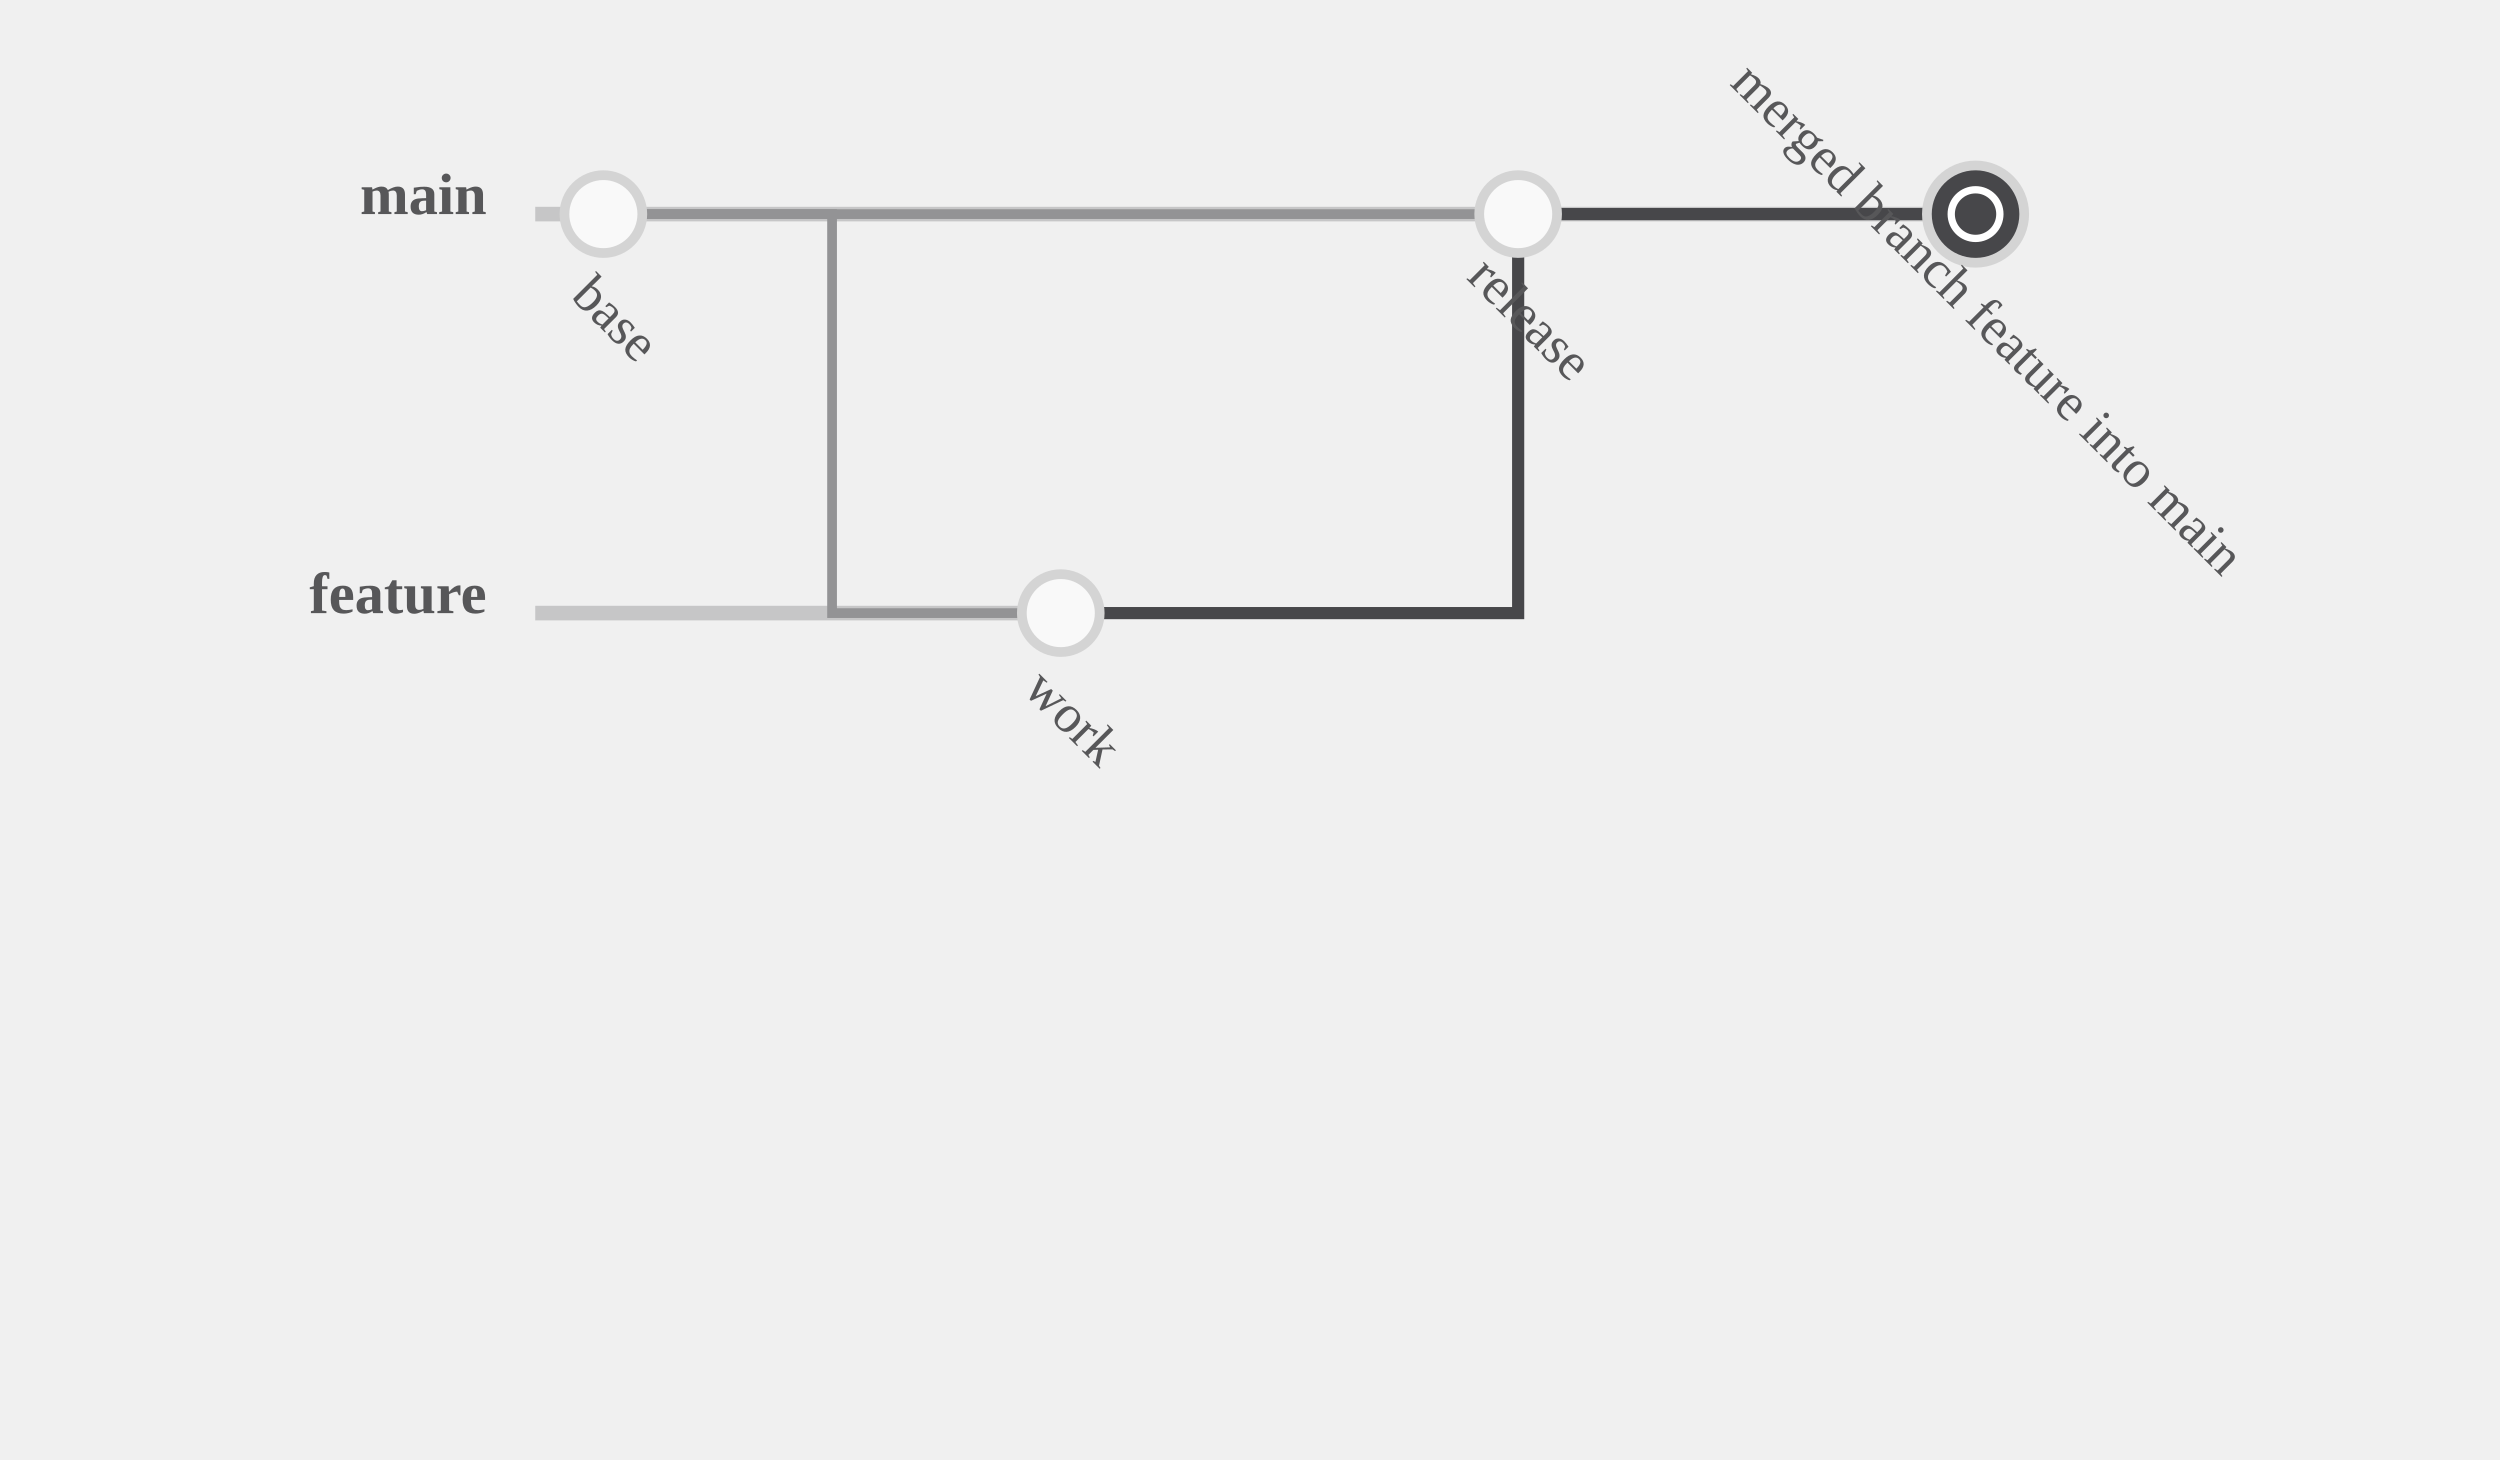
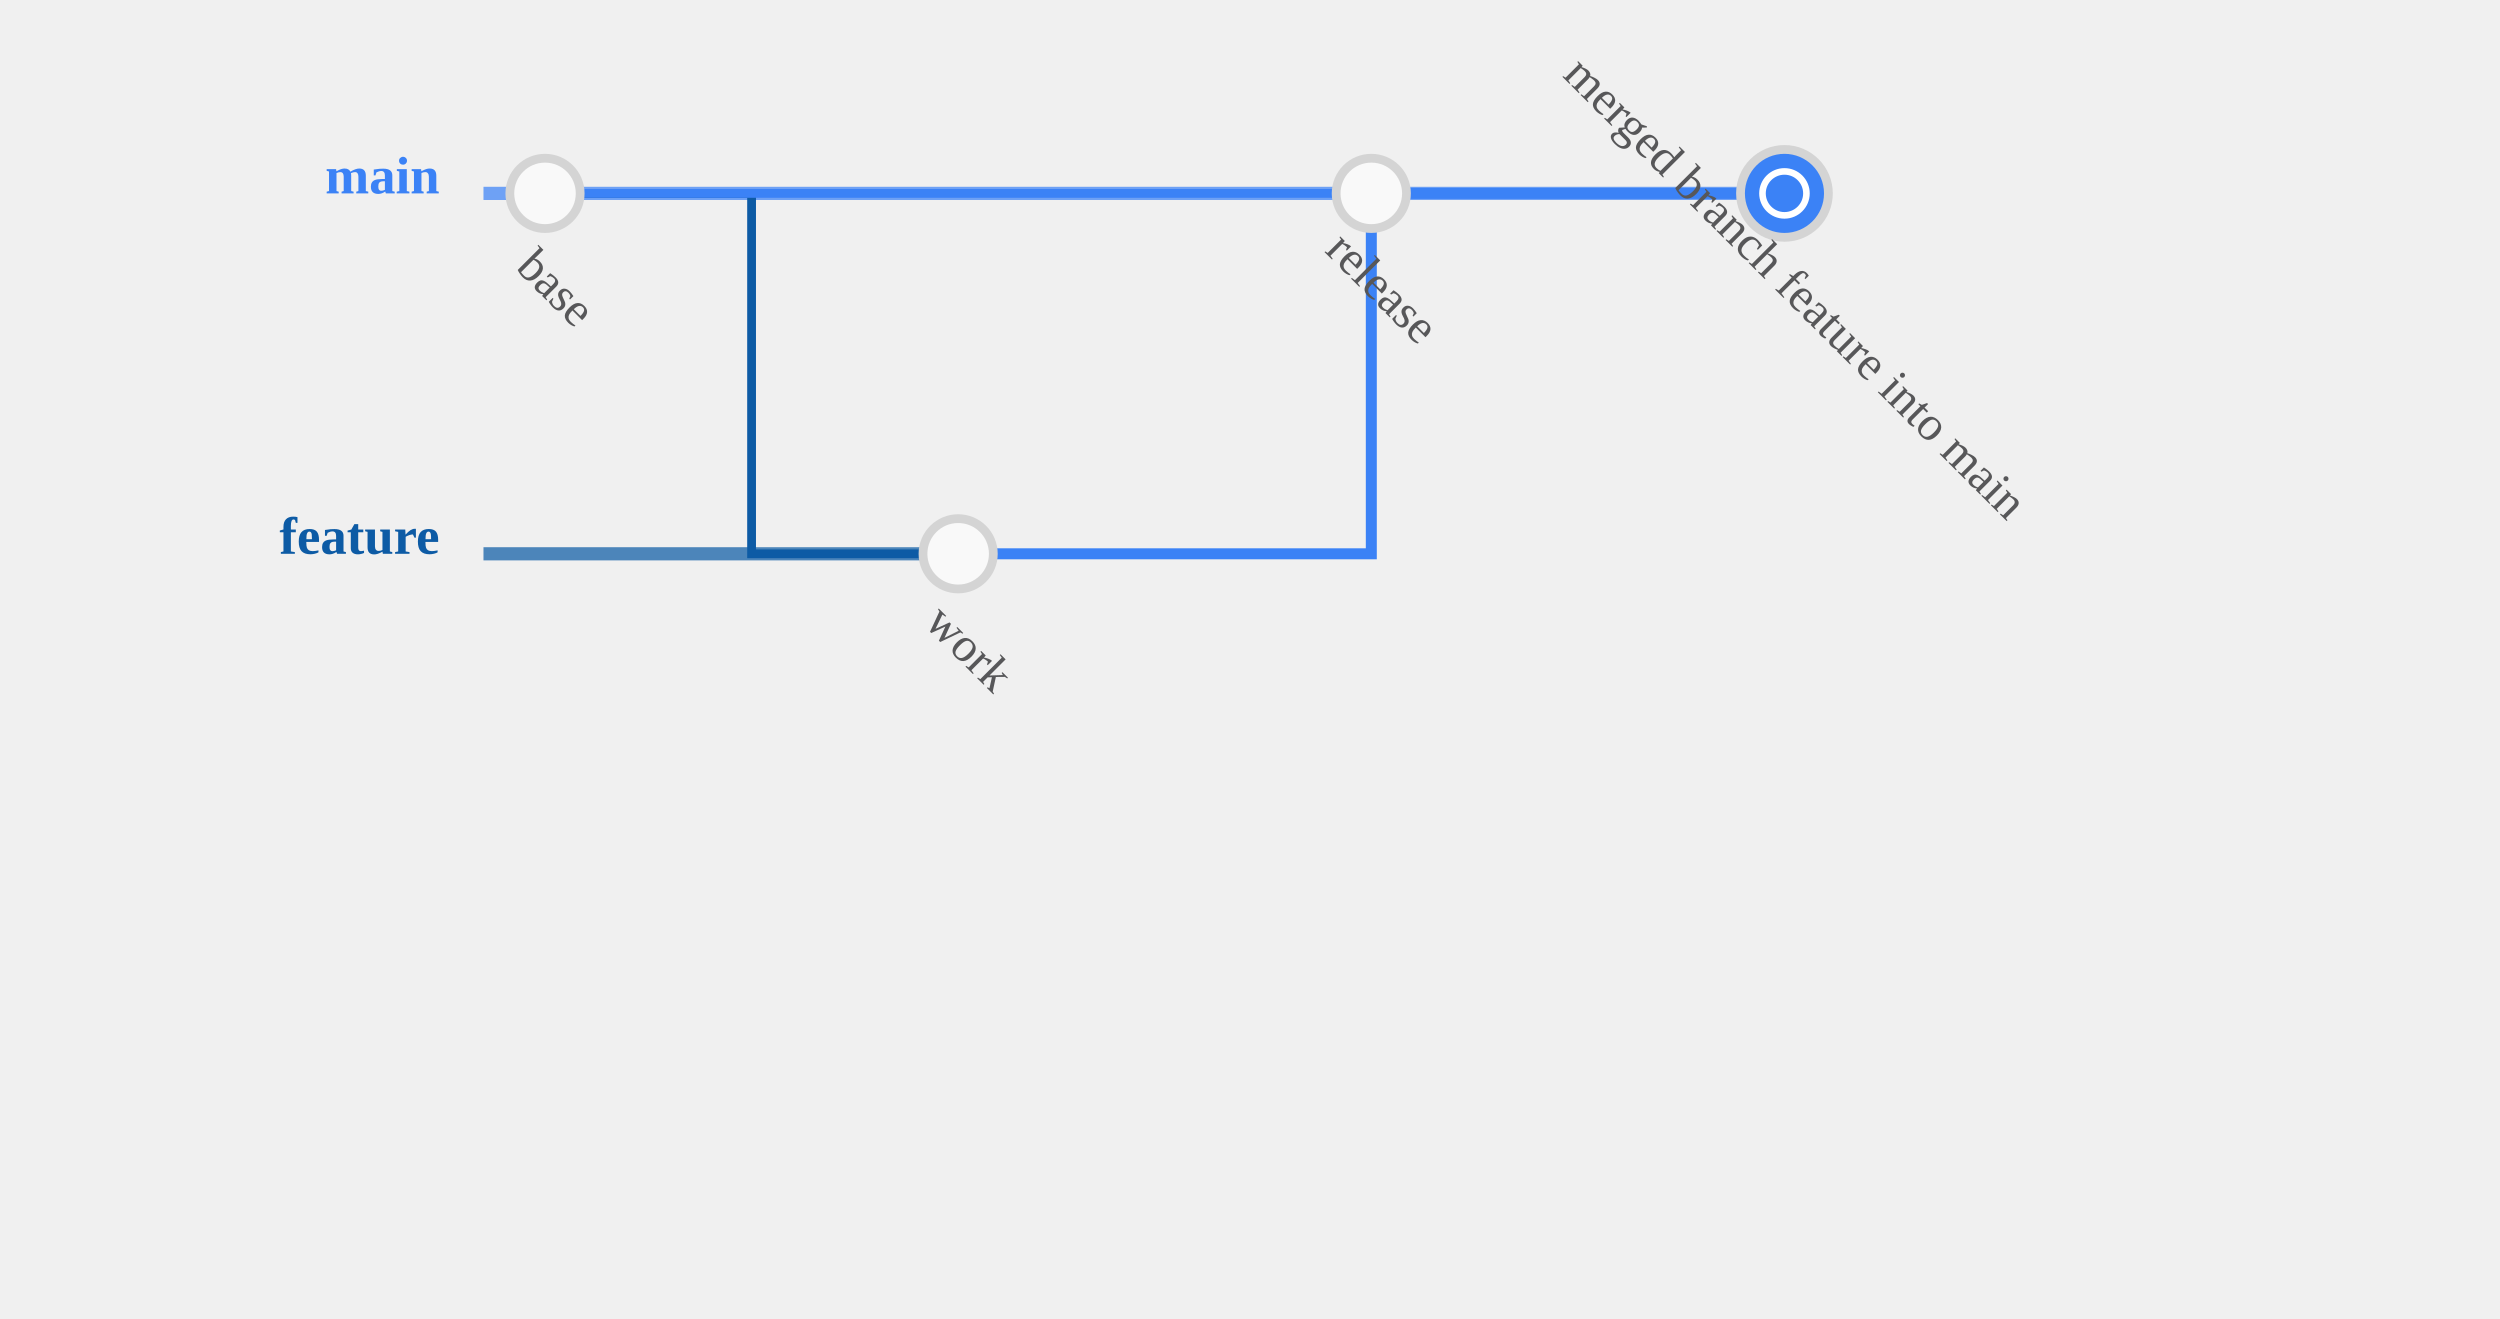
- <svg xmlns="http://www.w3.org/2000/svg" viewBox="0 0 513.781 300" width="513.781" height="300" style="--bg:#FFFFFF;--fg:#27272A;--font:Inter;background:#FFFFFF" role="img" aria-roledescription="git graph" aria-labelledby="char-gitgraph-gitgraph-title">
+ <svg xmlns="http://www.w3.org/2000/svg" viewBox="0 0 568.8 300" width="568.8" height="300" style="--bg:#FFFFFF;--fg:#27272A;--font:Inter;background:#FFFFFF" role="img" aria-roledescription="git graph" aria-labelledby="char-gitgraph-gitgraph-title">
  <style>
  text { font-family: var(--font, 'Inter'), system-ui, sans-serif; }
  svg {
    /* Derived from --bg and --fg (overridable via --line, --accent, etc.) */
    --_text:          #27272A;
    --_text-sec:      #575759;
    --_text-muted:    #707072;
    --_text-faint:    #8a8a8c;
    --_line:          #939395;
    --_arrow:         #47474a;
    --_node-fill:     #f9f9f9;
    --_node-stroke:   #d4d4d4;
    --_group-fill:    #FFFFFF;
    --_group-hdr:     #f4f4f4;
    --_inner-stroke:  #e5e5e5;
    --_key-badge:     #e9e9ea;
  }
</style>
  <g class="git-branch" data-id="branch:main" data-branch="main" data-role="group">
-     <line class="git-branch-line" data-branch="main" x1="110" y1="44" x2="406" y2="44" stroke="#939395" stroke-width="3" opacity="0.45" />
-     <text class="git-branch-label" data-branch="main" x="100" y="44" text-anchor="end" font-size="12" font-weight="600" fill="#575759">main</text>
+     <line class="git-branch-line" data-branch="main" x1="110" y1="44" x2="406" y2="44" stroke="#3b82f6" stroke-width="3" opacity="0.72" />
+     <text class="git-branch-label" data-branch="main" x="100" y="44" text-anchor="end" font-size="12" font-weight="600" fill="#3b82f6">main</text>
  </g>
  <g class="git-branch" data-id="branch:feature" data-branch="feature" data-role="group">
-     <line class="git-branch-line" data-branch="feature" x1="110" y1="126" x2="218" y2="126" stroke="#939395" stroke-width="3" opacity="0.45" />
-     <text class="git-branch-label" data-branch="feature" x="100" y="126" text-anchor="end" font-size="12" font-weight="600" fill="#575759">feature</text>
+     <line class="git-branch-line" data-branch="feature" x1="110" y1="126" x2="218" y2="126" stroke="#0d5ba5" stroke-width="3" opacity="0.72" />
+     <text class="git-branch-label" data-branch="feature" x="100" y="126" text-anchor="end" font-size="12" font-weight="600" fill="#0d5ba5">feature</text>
  </g>
-   <polyline class="git-edge git-edge-parent" data-from="base" data-to="work" points="124,44 171,44 171,126 218,126" fill="none" stroke="#939395" stroke-width="2" data-id="base-&gt;work" data-role="edge" role="graphics-symbol" aria-roledescription="relation" aria-label="base to work" />
-   <polyline class="git-edge git-edge-parent" data-from="base" data-to="release" points="124,44 218,44 218,44 312,44" fill="none" stroke="#939395" stroke-width="2" data-id="base-&gt;release" data-role="edge" role="graphics-symbol" aria-roledescription="relation" aria-label="base to release" />
-   <polyline class="git-edge git-edge-parent" data-from="release" data-to="merge" points="312,44 359,44 359,44 406,44" fill="none" stroke="#939395" stroke-width="2" data-id="release-&gt;merge" data-role="edge" role="graphics-symbol" aria-roledescription="relation" aria-label="release to merge" />
-   <polyline class="git-edge git-edge-merge" data-from="work" data-to="merge" points="218,126 312,126 312,44 406,44" fill="none" stroke="#47474a" stroke-width="2.5" data-id="work-&gt;merge" data-role="edge" role="graphics-symbol" aria-roledescription="relation" aria-label="work to merge" />
+   <polyline class="git-edge git-edge-parent" data-from="base" data-to="work" points="124,44 171,44 171,126 218,126" fill="none" stroke="#0d5ba5" stroke-width="2" data-id="base-&gt;work" data-role="edge" role="graphics-symbol" aria-roledescription="relation" aria-label="base to work" />
+   <polyline class="git-edge git-edge-parent" data-from="base" data-to="release" points="124,44 218,44 218,44 312,44" fill="none" stroke="#3b82f6" stroke-width="2" data-id="base-&gt;release" data-role="edge" role="graphics-symbol" aria-roledescription="relation" aria-label="base to release" />
+   <polyline class="git-edge git-edge-parent" data-from="release" data-to="merge" points="312,44 359,44 359,44 406,44" fill="none" stroke="#3b82f6" stroke-width="2" data-id="release-&gt;merge" data-role="edge" role="graphics-symbol" aria-roledescription="relation" aria-label="release to merge" />
+   <polyline class="git-edge git-edge-merge" data-from="work" data-to="merge" points="218,126 312,126 312,44 406,44" fill="none" stroke="#3b82f6" stroke-width="2.5" data-id="work-&gt;merge" data-role="edge" role="graphics-symbol" aria-roledescription="relation" aria-label="work to merge" />
  <g class="git-commit type-normal" data-id="base" data-branch="main" data-commit-type="NORMAL" data-role="node">
    <circle cx="124" cy="44" r="8" fill="#f9f9f9" stroke="#d4d4d4" stroke-width="2" />
    <text class="git-commit-label" x="124" y="68" text-anchor="middle" font-size="11" fill="#575759" transform="rotate(45 124 68)">base</text>
  </g>
  <g class="git-commit type-normal" data-id="work" data-branch="feature" data-commit-type="NORMAL" data-role="node">
    <circle cx="218" cy="126" r="8" fill="#f9f9f9" stroke="#d4d4d4" stroke-width="2" />
    <text class="git-commit-label" x="218" y="150" text-anchor="middle" font-size="11" fill="#575759" transform="rotate(45 218 150)">work</text>
  </g>
  <g class="git-commit type-normal" data-id="release" data-branch="main" data-commit-type="NORMAL" data-role="node">
    <circle cx="312" cy="44" r="8" fill="#f9f9f9" stroke="#d4d4d4" stroke-width="2" />
    <text class="git-commit-label" x="312" y="68" text-anchor="middle" font-size="11" fill="#575759" transform="rotate(45 312 68)">release</text>
  </g>
  <g class="git-commit type-merge" data-id="merge" data-branch="main" data-commit-type="MERGE" data-role="node">
-     <circle cx="406" cy="44" r="10" fill="#47474a" stroke="#d4d4d4" stroke-width="2" />
+     <circle cx="406" cy="44" r="10" fill="#3b82f6" stroke="#d4d4d4" stroke-width="2" />
    <circle cx="406" cy="44" r="5" fill="none" stroke="#FFFFFF" stroke-width="1.5" />
    <text class="git-commit-label" x="406" y="68" text-anchor="middle" font-size="11" fill="#575759" transform="rotate(45 406 68)">merged branch feature into main</text>
  </g>
</svg>
